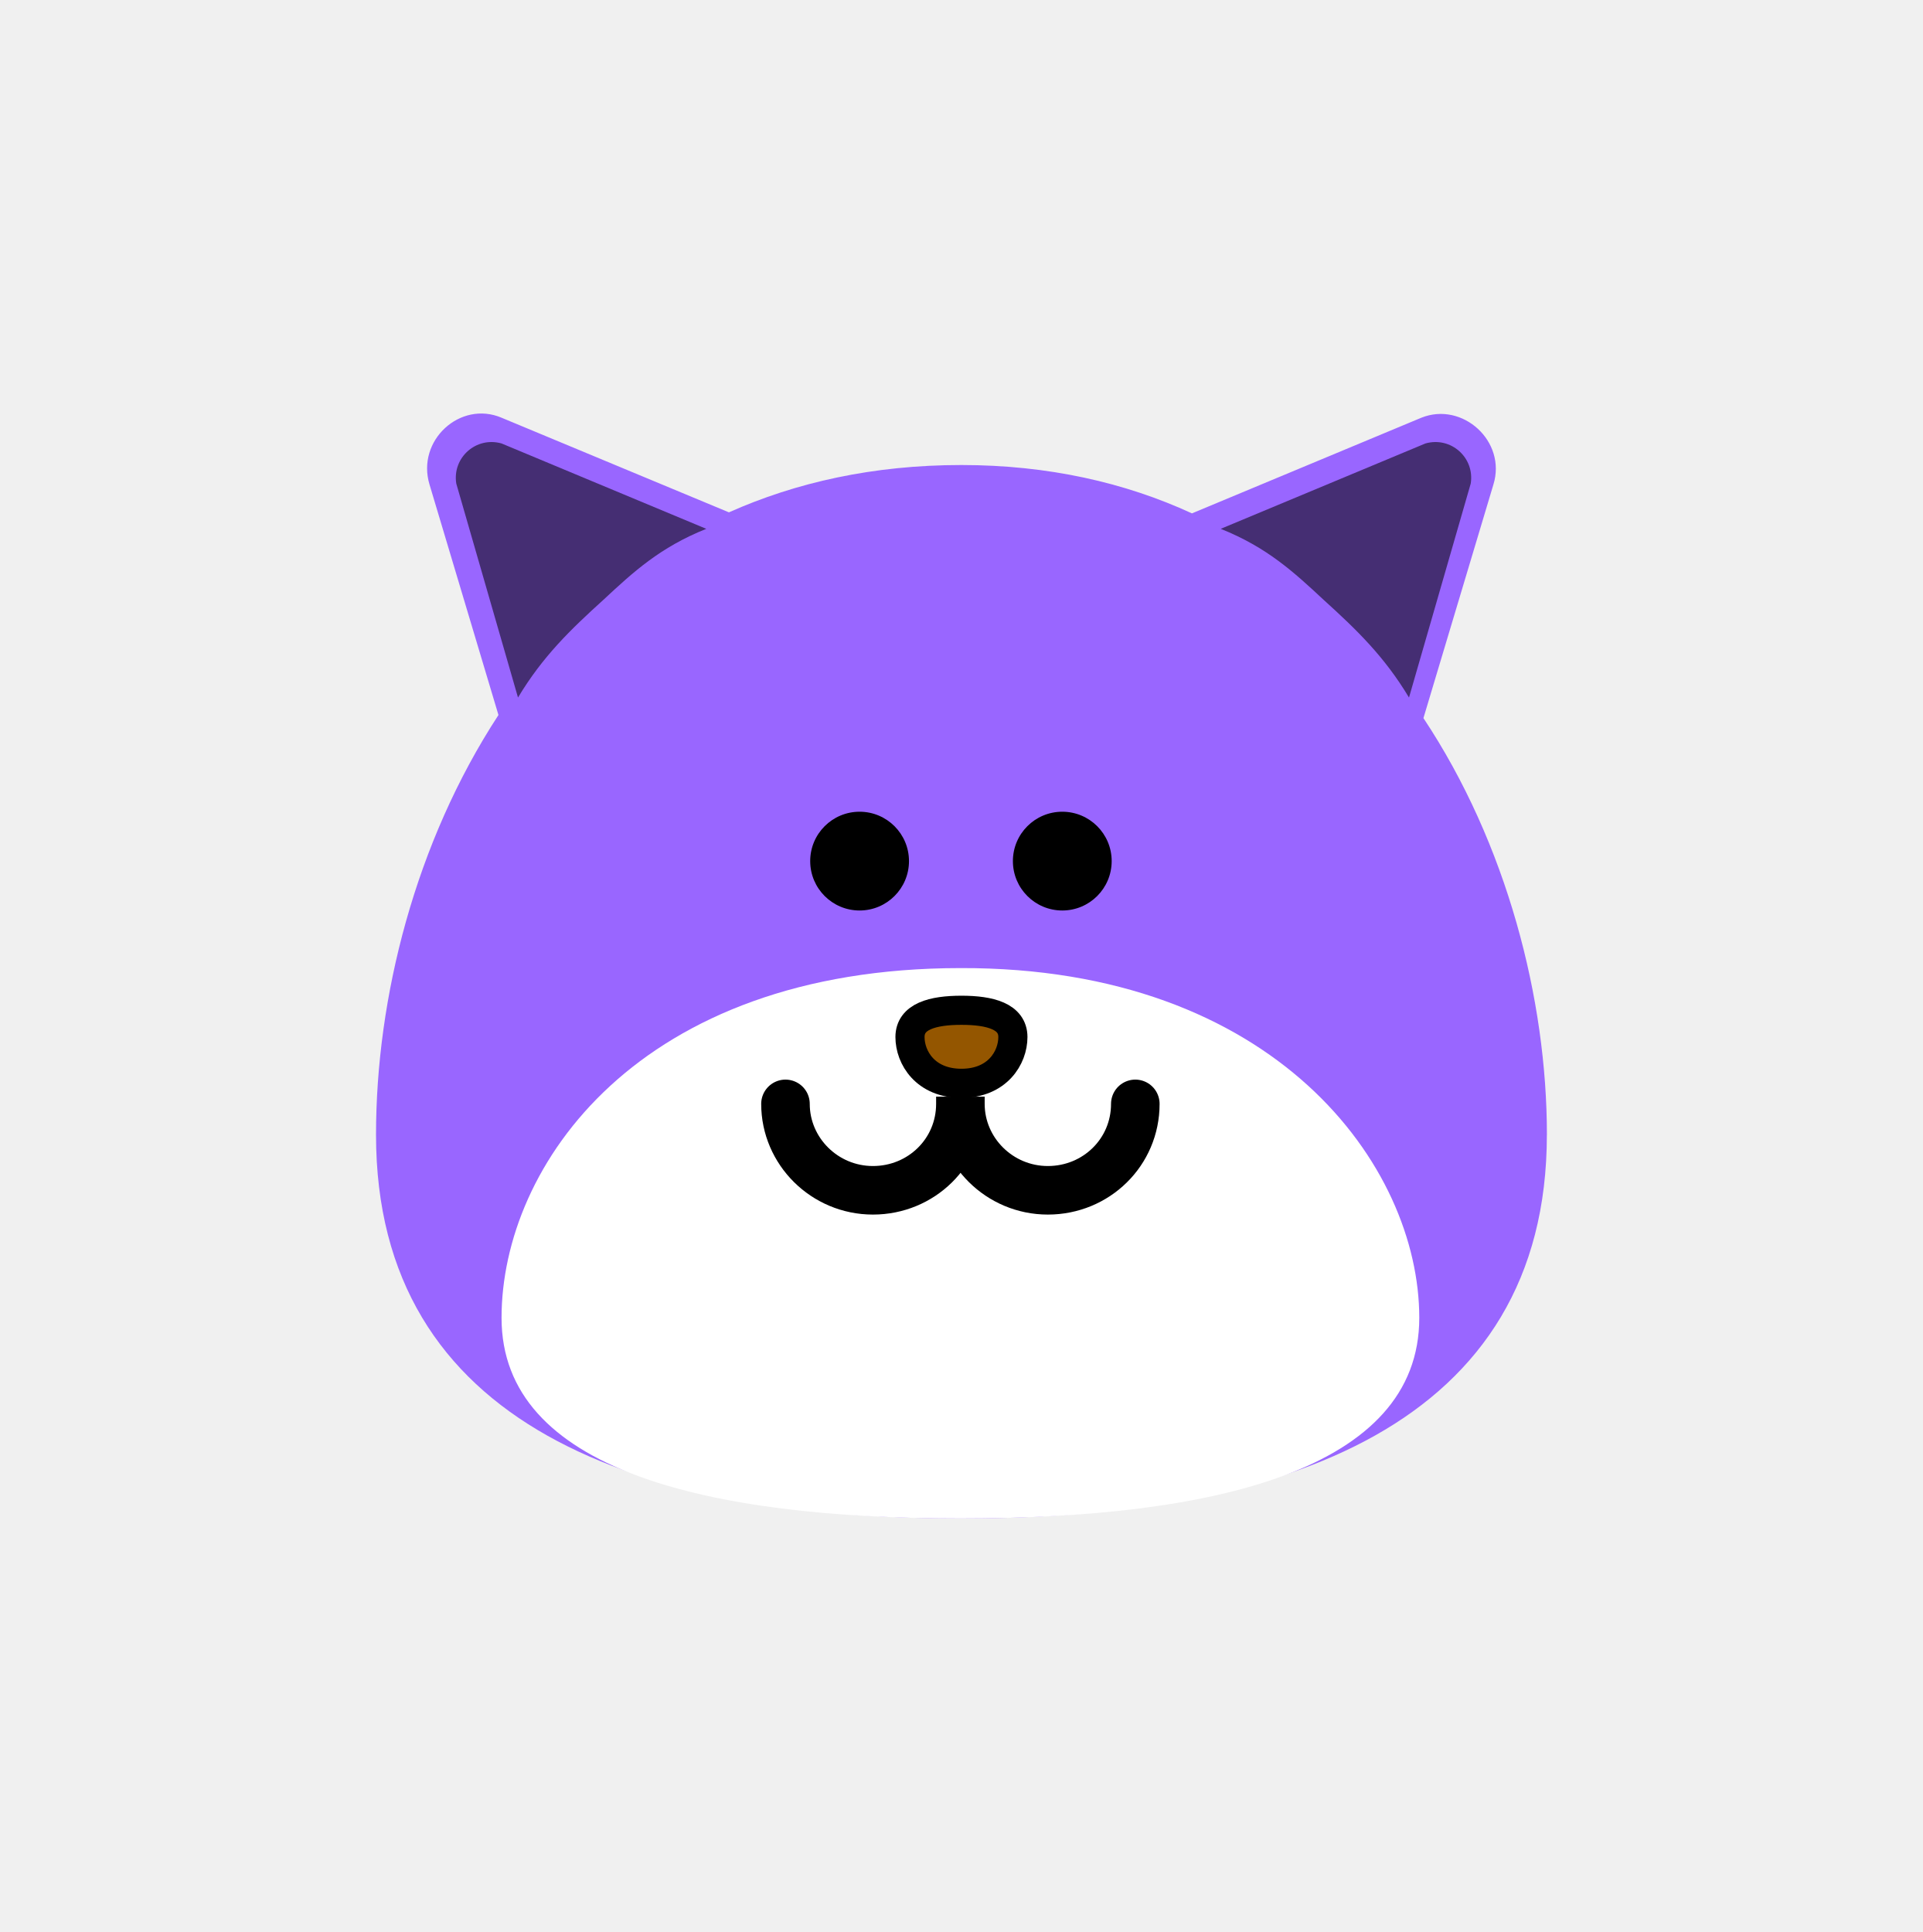
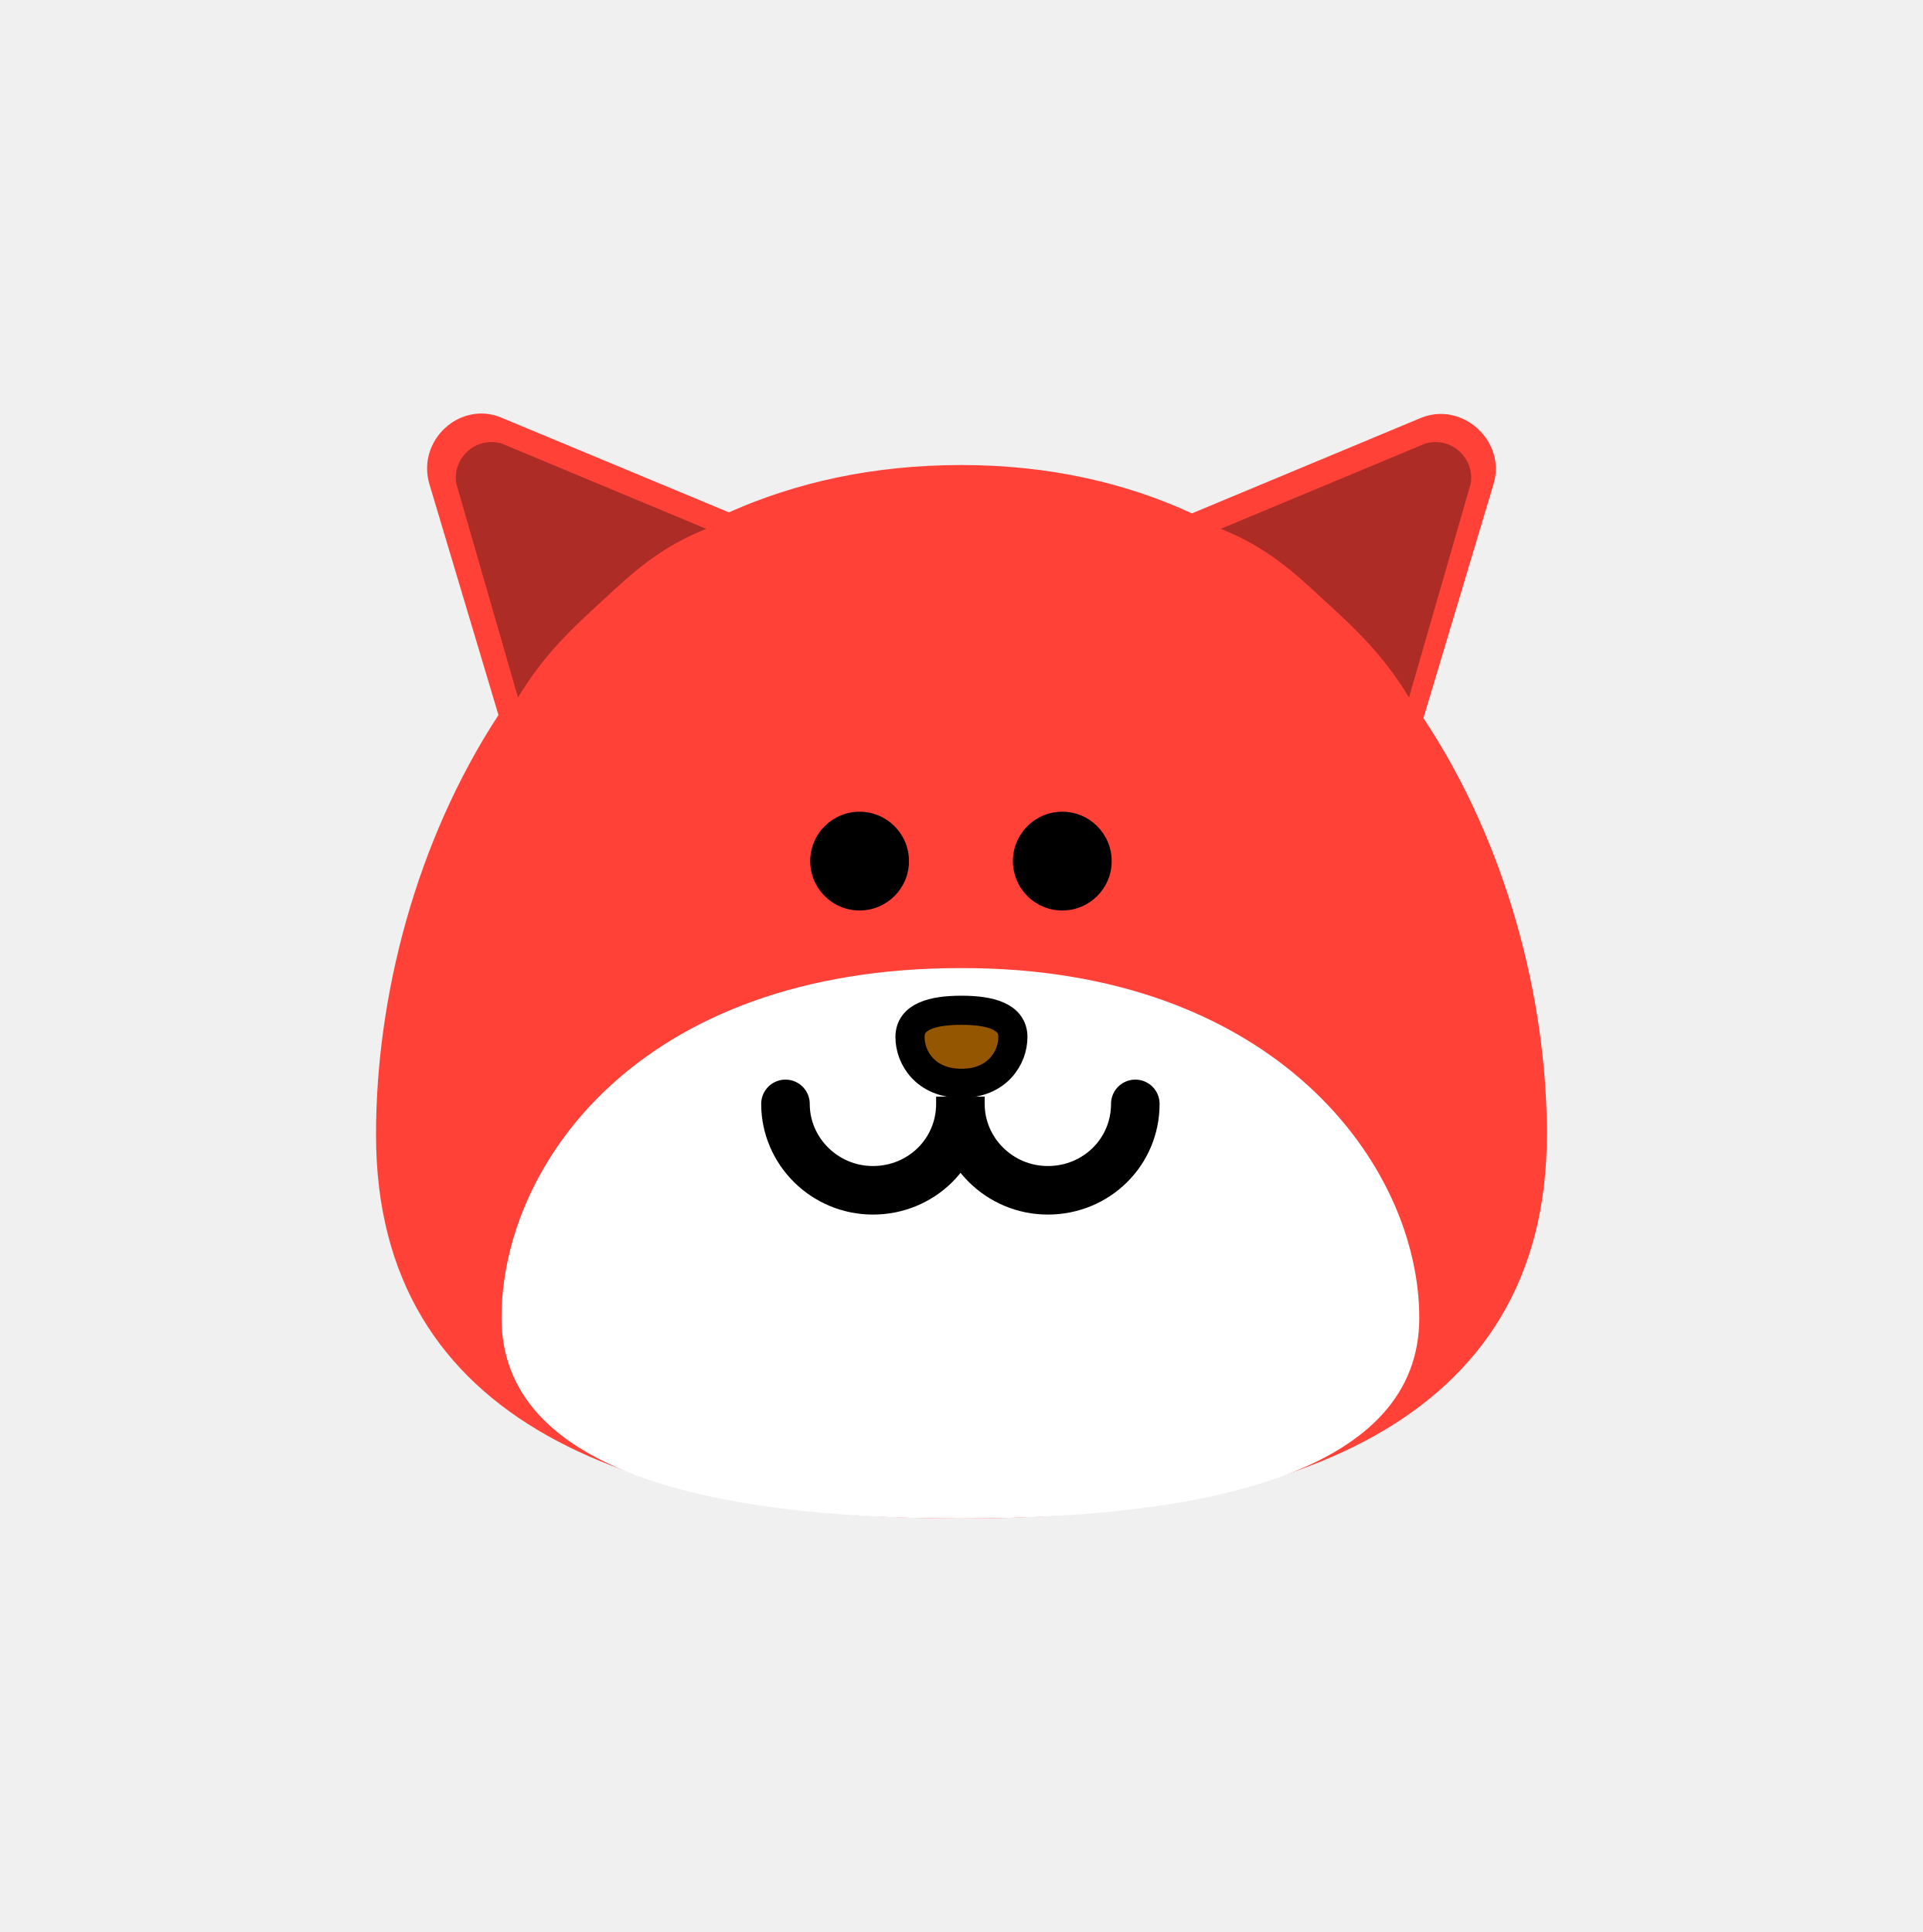
<svg xmlns="http://www.w3.org/2000/svg" version="1.1" width="99.002" height="99.485" viewBox="0,0,99.002,99.485">
  <g transform="translate(-190.4992,-130.2576)">
    <g data-paper-data="{&quot;isPaintingLayer&quot;:true}" fill-rule="nonzero" stroke-linejoin="miter" stroke-miterlimit="10" stroke-dasharray="" stroke-dashoffset="0" style="mix-blend-mode: normal">
-       <path d="M270.141,188.689c0,14.938 -13.508,19.759 -30.141,19.759c-16.633,0 -30.141,-4.767 -30.141,-19.759c0,-7.045 2.013,-15.044 6.304,-21.613l-3.549,-11.866c-0.689,-2.278 1.589,-4.344 3.708,-3.443l11.707,4.873c3.443,-1.536 7.416,-2.437 11.972,-2.437c4.45,0 8.423,0.901 11.866,2.49l11.813,-4.926c2.119,-0.848 4.397,1.218 3.708,3.443l-3.602,12.025c4.291,6.463 6.357,14.461 6.357,21.454z" fill="#9966ff" stroke="none" stroke-width="1" stroke-linecap="butt" />
+       <path d="M270.141,188.689c0,14.938 -13.508,19.759 -30.141,19.759c-16.633,0 -30.141,-4.767 -30.141,-19.759c0,-7.045 2.013,-15.044 6.304,-21.613l-3.549,-11.866c-0.689,-2.278 1.589,-4.344 3.708,-3.443l11.707,4.873c3.443,-1.536 7.416,-2.437 11.972,-2.437c4.45,0 8.423,0.901 11.866,2.49l11.813,-4.926c2.119,-0.848 4.397,1.218 3.708,3.443l-3.602,12.025c4.291,6.463 6.357,14.461 6.357,21.454z" fill="#ff4138" stroke="none" stroke-width="1" stroke-linecap="butt" />
      <path d="M263.572,198.118c0,7.84 -10.594,10.33 -23.625,10.33c-13.031,0 -23.625,-2.49 -23.625,-10.33c0,-7.84 7.045,-18.01 23.625,-18.01c16.209,-0.053 23.625,10.171 23.625,18.01z" fill="#ffffff" stroke="none" stroke-width="1" stroke-linecap="butt" />
      <path d="M237.351,183.657c0,-1.059 1.165,-1.377 2.649,-1.377c1.483,0 2.649,0.318 2.649,1.377c0,1.059 -0.795,2.384 -2.649,2.384c-1.854,0 -2.649,-1.324 -2.649,-2.384z" fill="#945600" stroke="#000000" stroke-width="1.5" stroke-linecap="butt" />
      <path d="M248.952,187.1c0,2.49 -2.013,4.45 -4.503,4.45c-2.49,0 -4.503,-2.013 -4.503,-4.45c0,-0.106 0,-0.106 0,-0.106c0,-0.159 0,-0.265 0,-0.265c0,0 0,0.106 0,0.265c0,0 0,0 0,0.106c0,2.49 -2.013,4.45 -4.503,4.45c-2.49,0 -4.503,-2.013 -4.503,-4.45" fill="none" stroke="#000000" stroke-width="2.5" stroke-linecap="round" />
      <path d="M232.213,174.599c0,-1.404 1.138,-2.543 2.543,-2.543c1.404,0 2.543,1.138 2.543,2.543c0,1.404 -1.138,2.543 -2.543,2.543c-1.404,0 -2.543,-1.138 -2.543,-2.543z" fill="#000000" stroke="none" stroke-width="1" stroke-linecap="butt" />
      <path d="M242.649,174.599c0,-1.404 1.138,-2.543 2.543,-2.543c1.404,0 2.543,1.138 2.543,2.543c0,1.404 -1.138,2.543 -2.543,2.543c-1.404,0 -2.543,-1.138 -2.543,-2.543z" fill="#000000" stroke="none" stroke-width="1" stroke-linecap="butt" />
-       <path d="M221.566,161.144c-1.695,1.536 -3.125,2.913 -4.397,5.032l-3.178,-11.018c-0.212,-1.324 1.006,-2.437 2.331,-2.066l10.541,4.397c-2.384,0.954 -3.761,2.225 -5.297,3.655z" fill="#452e73" stroke="none" stroke-width="1" stroke-linecap="butt" />
-       <path d="M253.349,157.489l10.541,-4.397c1.324,-0.371 2.543,0.742 2.331,2.066l-3.178,11.018c-1.271,-2.119 -2.702,-3.496 -4.397,-5.032c-1.536,-1.43 -2.913,-2.702 -5.297,-3.655z" fill="#452e73" stroke="none" stroke-width="1" stroke-linecap="butt" />
+       <path d="M221.566,161.144c-1.695,1.536 -3.125,2.913 -4.397,5.032l-3.178,-11.018c-0.212,-1.324 1.006,-2.437 2.331,-2.066l10.541,4.397c-2.384,0.954 -3.761,2.225 -5.297,3.655z" fill="#ad2d26" stroke="none" stroke-width="1" stroke-linecap="butt" />
+       <path d="M253.349,157.489l10.541,-4.397c1.324,-0.371 2.543,0.742 2.331,2.066l-3.178,11.018c-1.271,-2.119 -2.702,-3.496 -4.397,-5.032c-1.536,-1.43 -2.913,-2.702 -5.297,-3.655z" fill="#ad2d26" stroke="none" stroke-width="1" stroke-linecap="butt" />
      <path d="M190.499,229.742v-99.485h99.002v99.485z" fill="none" stroke="#ff0000" stroke-width="0" stroke-linecap="butt" />
    </g>
  </g>
</svg>
